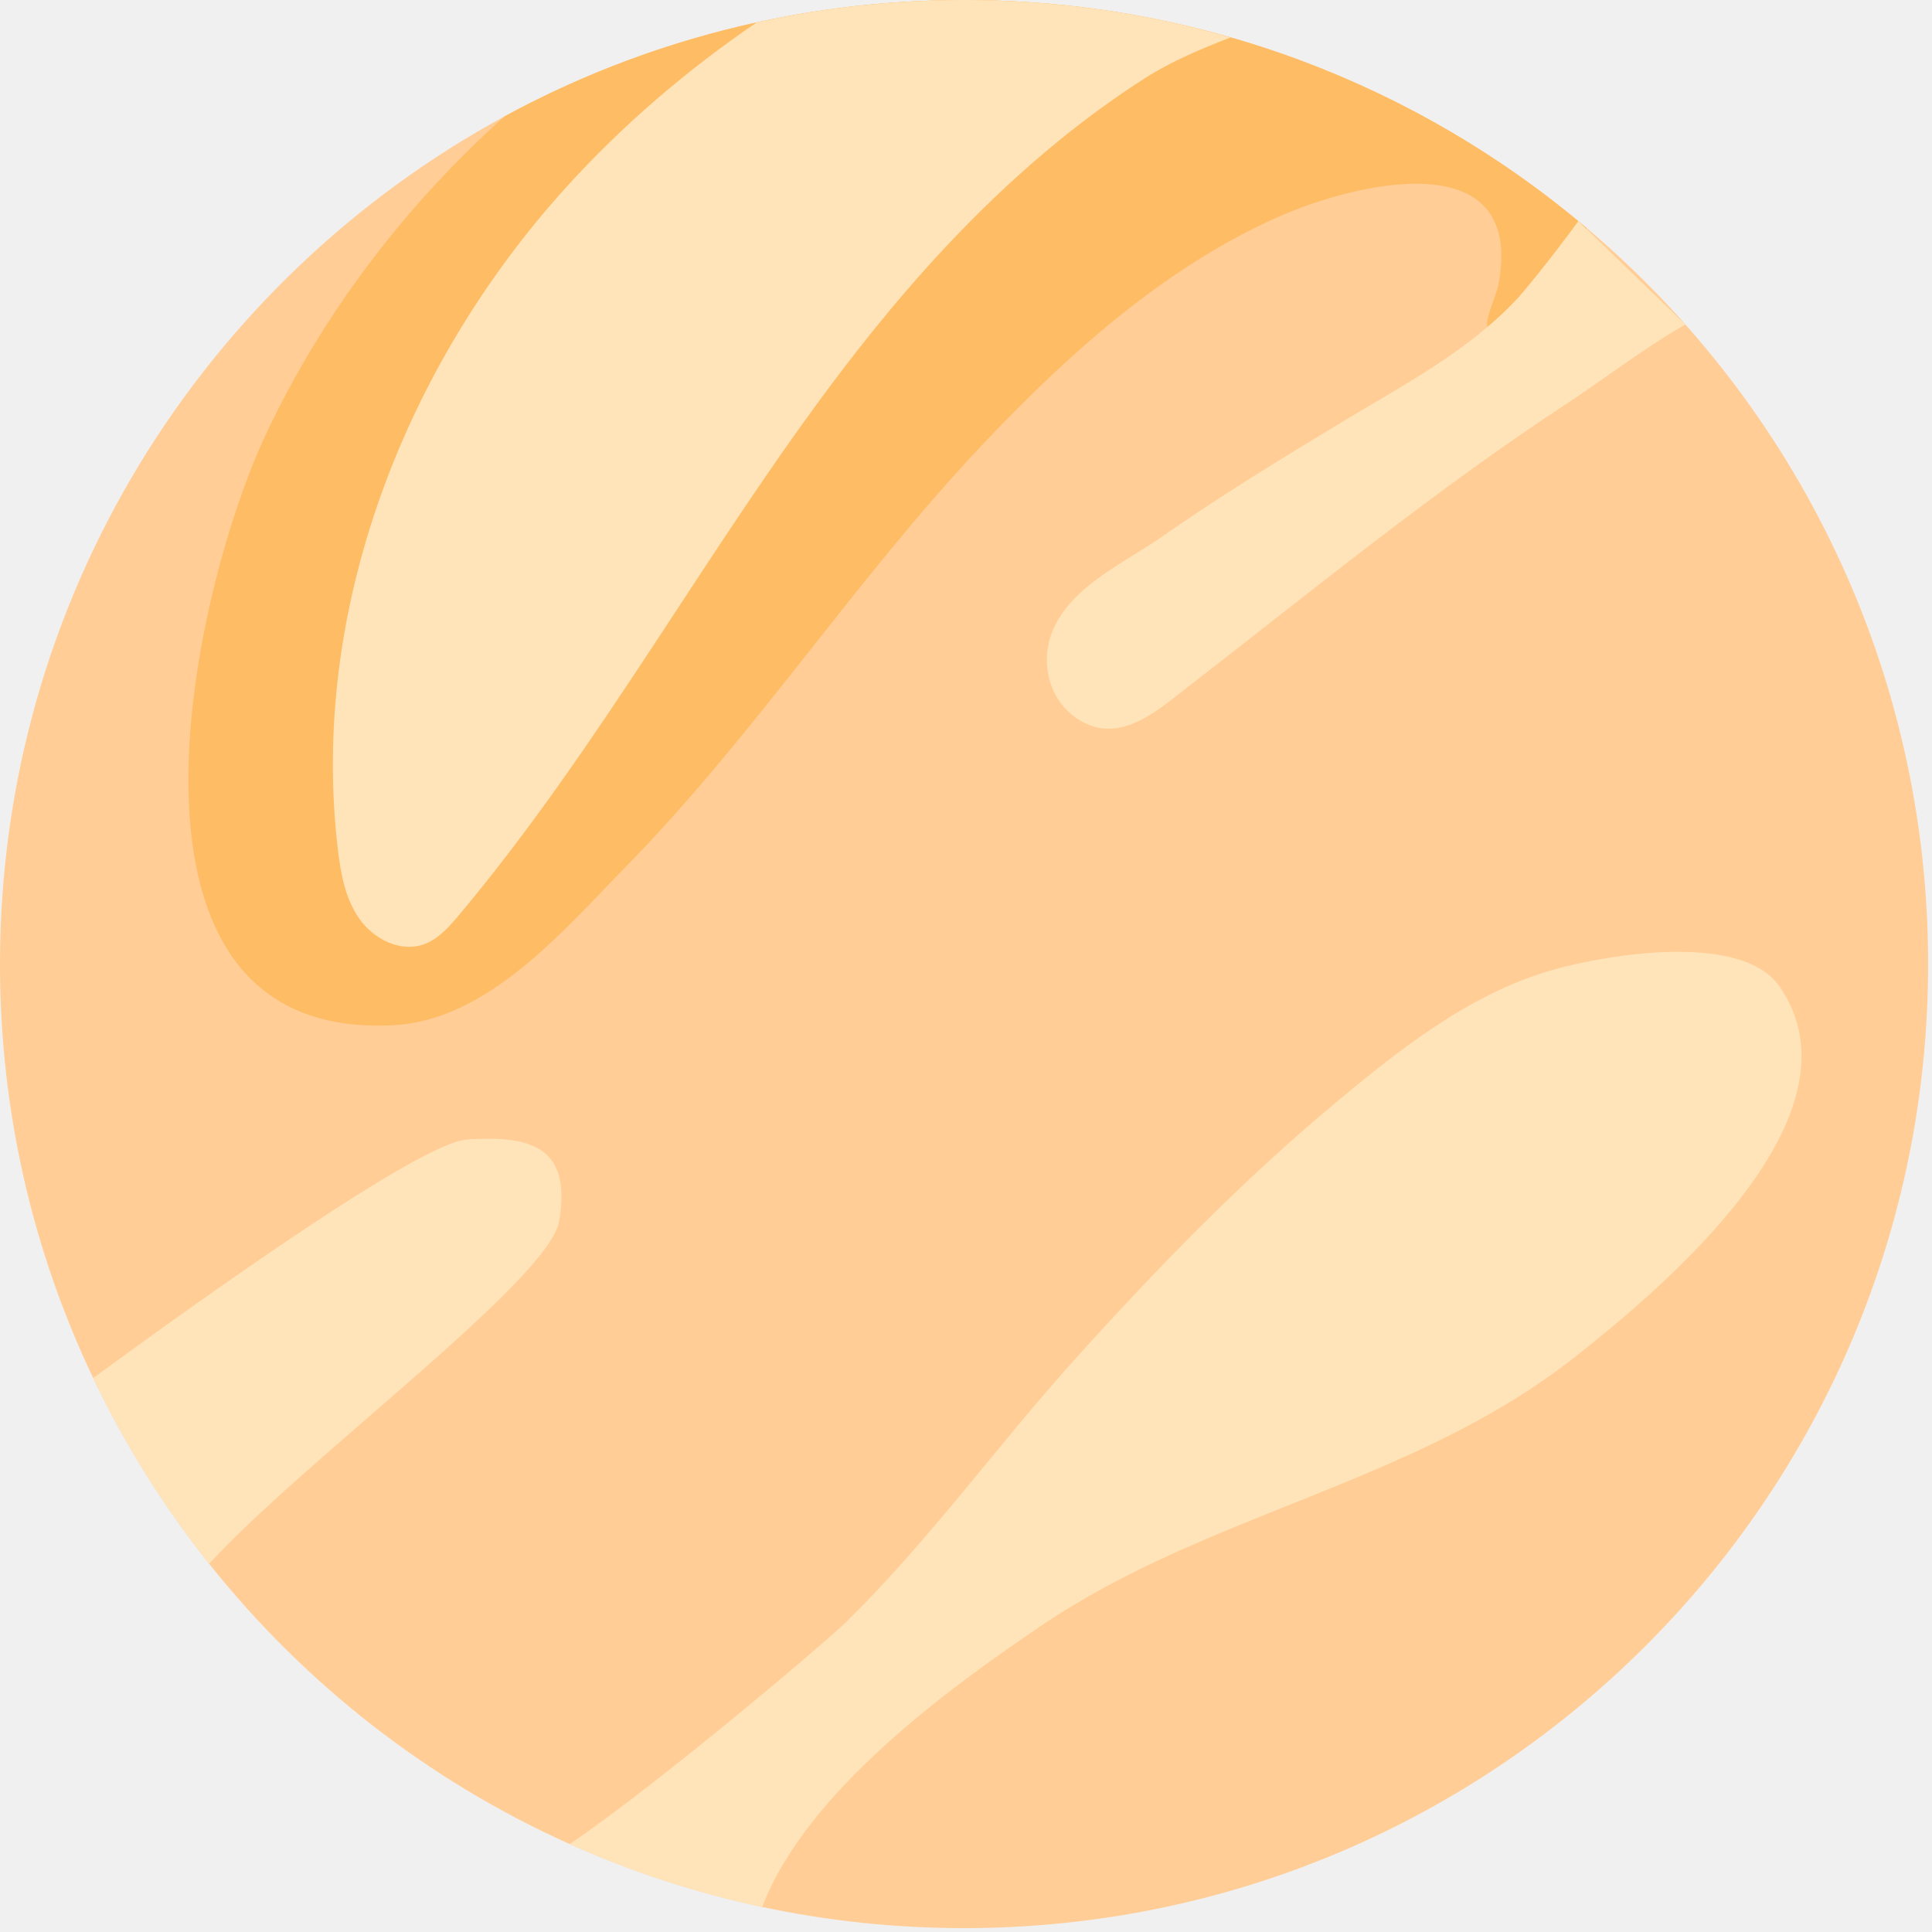
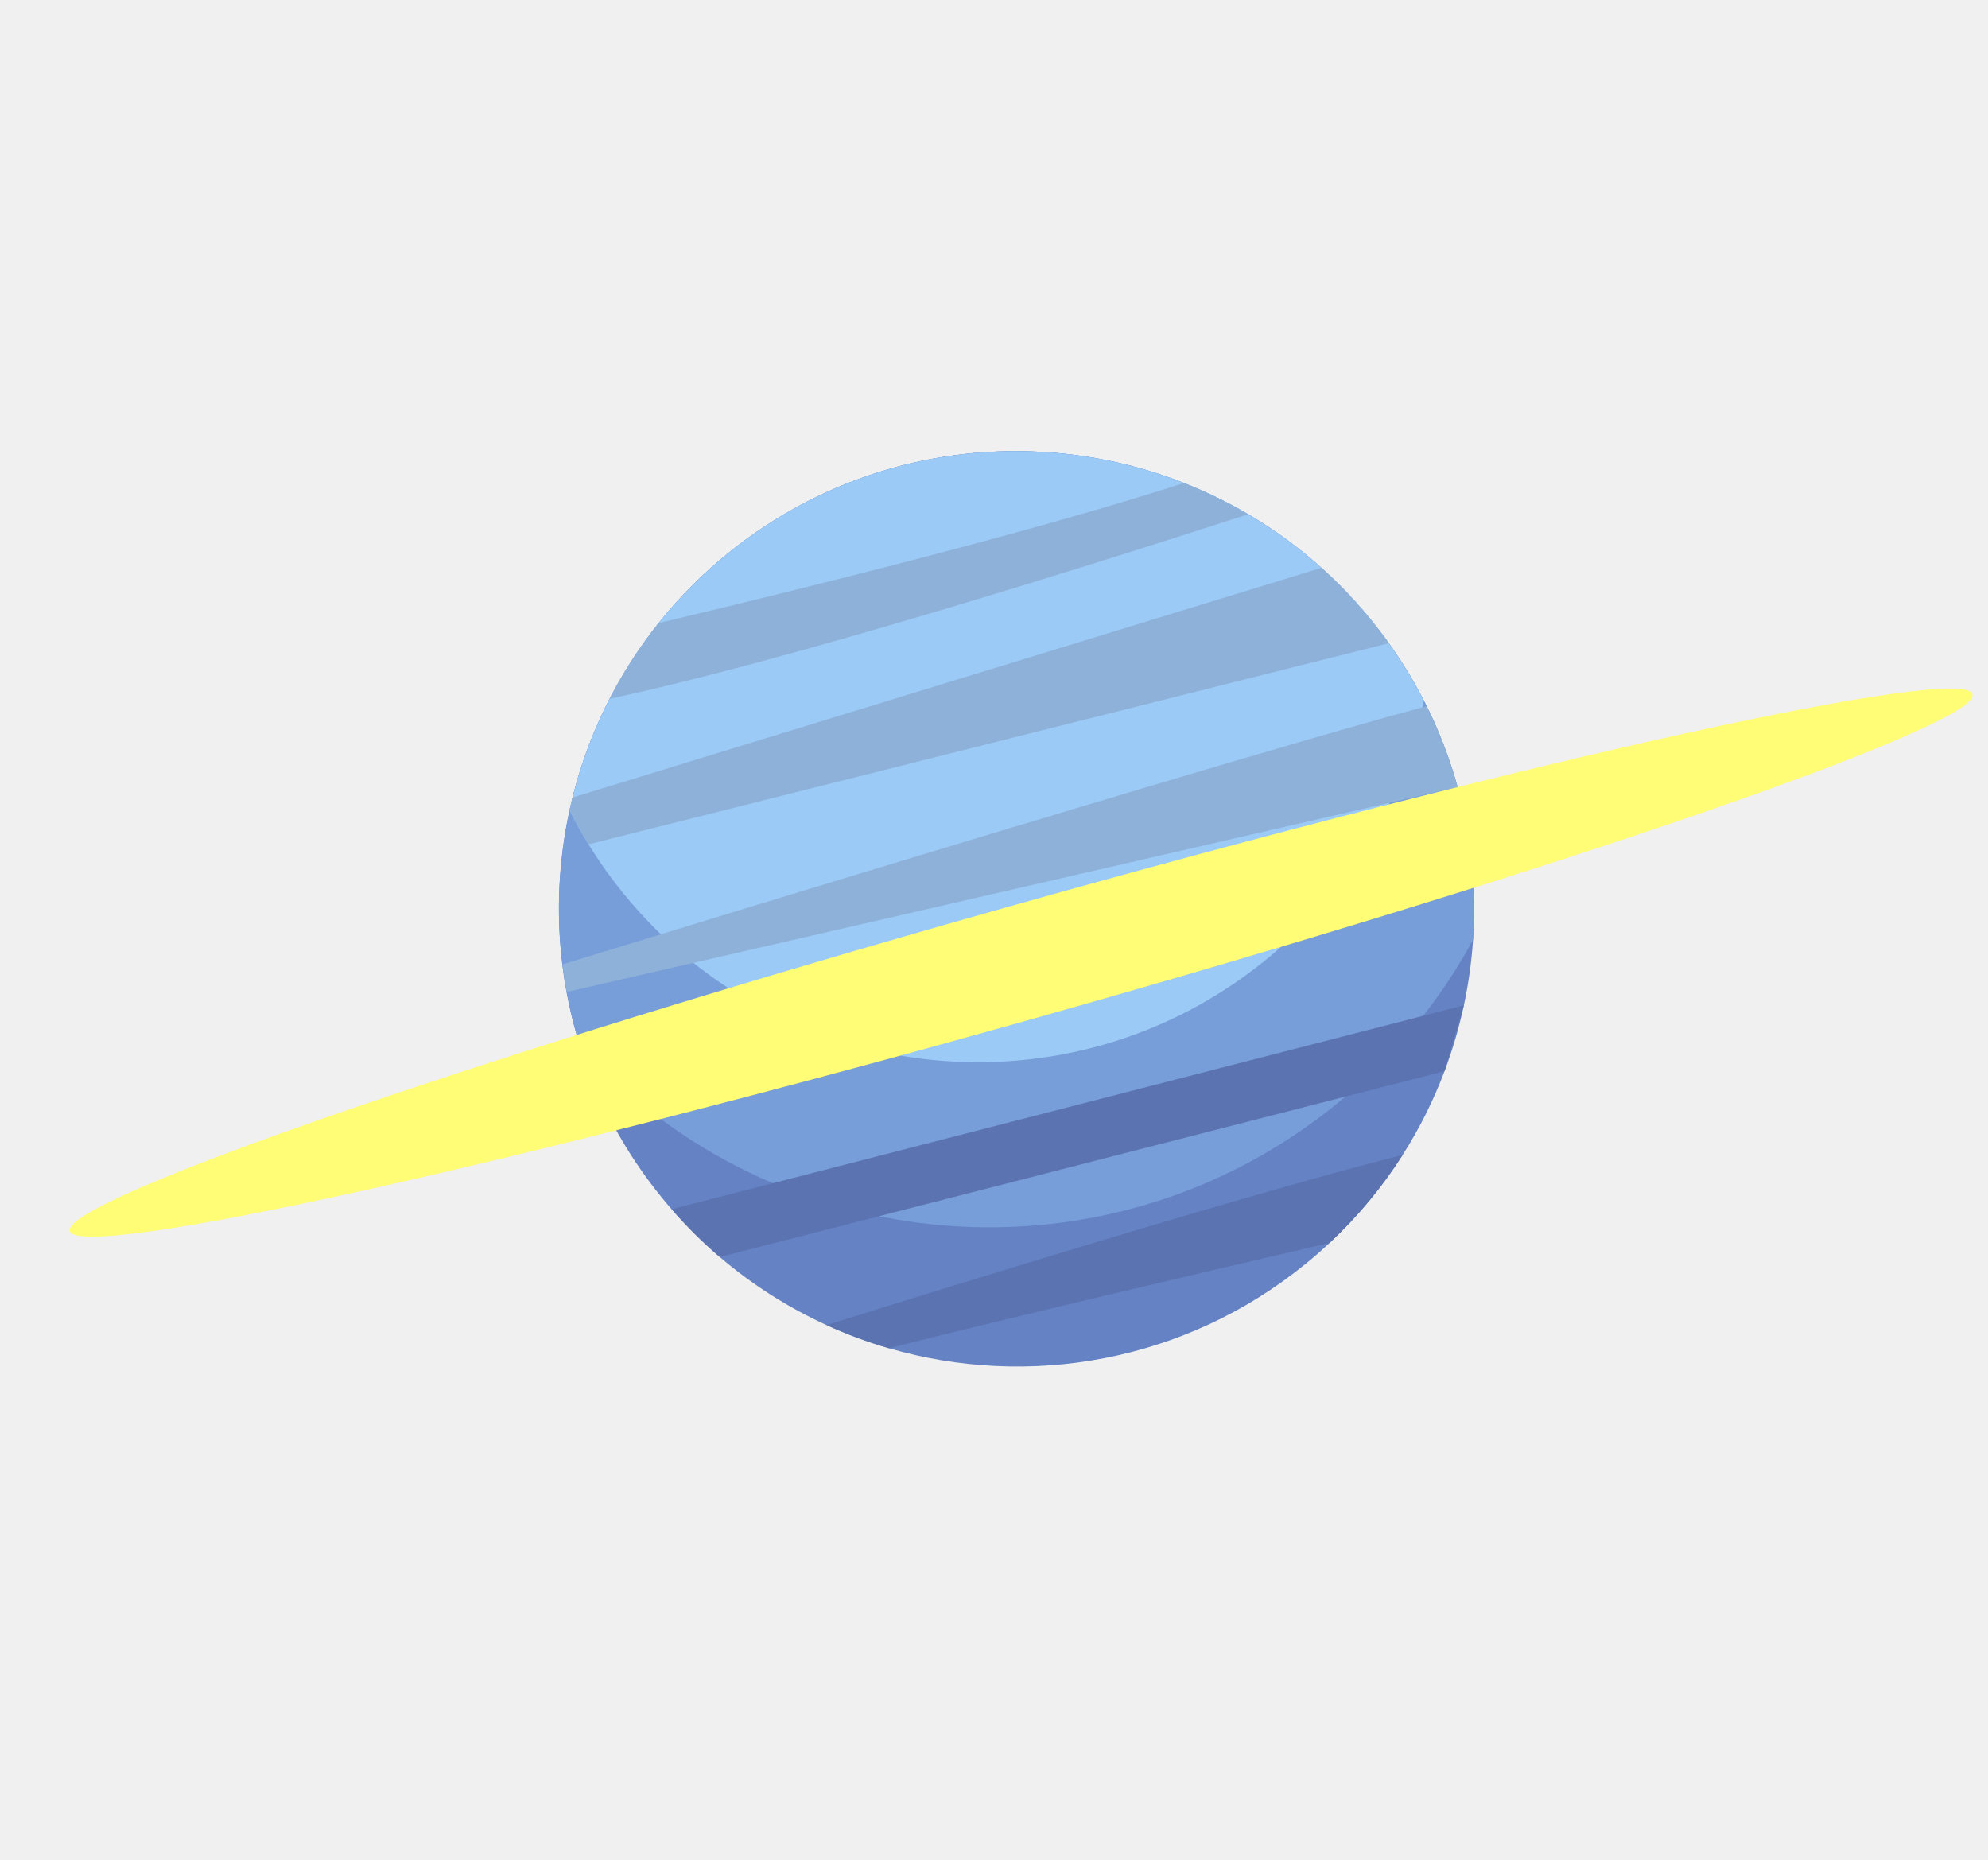
- <svg xmlns="http://www.w3.org/2000/svg" width="254" height="254" viewBox="0 0 254 254" fill="none">
-   <g clip-path="url(#clip0_983_9797)">
-     <path d="M253.49 126.75C253.49 196.75 196.74 253.49 126.74 253.49C117.64 253.49 108.77 252.53 100.21 250.71C91.4 248.83 82.93 246.04 74.9 242.44C56.28 234.09 40.05 221.37 27.5 205.59C25.7 203.33 23.98 201.01 22.34 198.63C18.53 193.11 15.15 187.27 12.25 181.17C10.73 177.99 9.35 174.74 8.1 171.42C2.86 157.53 0 142.47 0 126.75C0 78.61 26.83 36.74 66.36 15.28C76.63 9.71 87.75 5.51 99.48 2.95C108.26 1.02 117.38 0 126.74 0C138.9 0 150.66 1.71 161.79 4.92C179.23 9.92 195.12 18.57 208.6 29.98C236.06 53.23 253.49 87.96 253.49 126.75Z" fill="#FFCD95" />
-     <path d="M207.088 178.38C185.928 195.08 158.858 198.84 136.848 213.76C125.118 221.72 106.038 235.4 100.208 250.71C91.398 248.83 82.928 246.04 74.898 242.44C86.458 234.62 108.518 215.92 111.238 213.25C122.168 202.53 131.188 189.93 141.438 178.57C152.018 166.83 163.098 155.42 175.238 145.27C183.658 138.23 193.148 130.62 204.168 127.5C211.158 125.52 228.948 122.46 233.958 129.7C245.728 146.71 218.438 169.42 207.088 178.38Z" fill="#FFE4B9" />
-     <path d="M73.52 160.51C72.22 168.29 40.23 191.72 27.5 205.59C25.7 203.33 23.98 201.01 22.34 198.63C18.53 193.11 15.15 187.27 12.25 181.17C27.88 169.72 55.33 150.22 61.39 149.81C69.98 149.24 75.13 150.85 73.52 160.51Z" fill="#FFE4B9" />
-     <path d="M208.599 29.98C205.889 33.65 202.429 37.71 199.339 40.68C197.679 42.28 196.459 43.21 195.889 43.25H195.849C194.719 43.03 196.719 38.9 196.999 37.45C200.589 18.67 178.429 23.89 167.939 28.56C152.889 35.27 140.079 46.86 128.889 58.74C112.389 76.26 99.229 96.62 82.389 113.83C73.869 122.54 64.079 134.17 51.629 134.79C12.259 136.77 24.979 78.2 35.069 56.86C42.419 41.31 53.249 27 66.359 15.28C84.309 5.54 104.879 0 126.739 0C157.949 0 186.519 11.28 208.599 29.98Z" fill="#FEBC65" />
-     <path d="M207.511 29.07C203.881 34.03 200.261 38.44 199.381 39.37C192.871 46.26 184.581 50.57 176.561 55.41C168.551 60.24 160.551 65.12 152.881 70.48C148.021 73.89 141.071 76.91 138.511 82.65C136.541 87.07 137.921 92.52 142.311 94.9C147.381 97.65 152.031 93.53 155.841 90.57C172.401 77.75 188.691 64.39 206.211 52.91C210.551 50.07 215.951 45.89 221.571 42.66L207.511 29.07Z" fill="#FFE4B9" />
-     <path d="M161.79 4.92C157.9 6.43 154.02 8.05 150.51 10.29C134.82 20.33 121.76 34.13 110.55 48.88C92.92 72.09 79.03 98.05 60.28 120.38C58.99 121.91 57.59 123.49 55.7 124.16C52.63 125.23 49.14 123.47 47.26 120.81C45.38 118.16 44.79 114.83 44.41 111.6C40.7 80.18 53.21 48.02 74.47 24.58C81.92 16.37 90.35 9.17 99.48 2.95C108.26 1.02 117.38 0 126.74 0C138.9 0 150.66 1.71 161.79 4.92Z" fill="#FFE4B9" />
+ <svg xmlns="http://www.w3.org/2000/svg" width="341" height="319" viewBox="0 0 341 319" fill="none">
+   <g clip-path="url(#clip0_928_6575)">
+     <path d="M235.207 106.371C238.765 110.743 241.776 115.383 244.246 120.205C250.853 133.096 253.603 147.297 252.665 161.225C252.412 164.997 251.887 168.745 251.095 172.445C250.277 176.274 249.171 180.051 247.781 183.733C245.901 188.719 243.504 193.537 240.596 198.1C237.136 203.538 232.955 208.615 228.066 213.191C226.741 214.434 225.359 215.639 223.928 216.803C203.17 233.695 176.374 238.207 152.468 231.258C148.821 230.199 145.246 228.874 141.767 227.284C135.251 224.308 129.082 220.41 123.467 215.613C120.554 213.123 117.789 210.39 115.204 207.416C114.628 206.76 114.063 206.086 113.508 205.404C107.019 197.431 102.355 188.573 99.46 179.329C95.333 166.172 94.796 152.239 97.695 138.987C101.352 122.258 110.482 106.613 124.787 94.972C158.394 67.625 207.83 72.728 235.207 106.371Z" fill="#6482C4" />
+     <path d="M235.209 106.371C238.767 110.744 241.778 115.383 244.248 120.205C244.406 120.513 244.561 120.818 244.711 121.127C246.945 125.622 248.707 130.27 250.014 135.007C252.386 143.593 253.257 152.463 252.667 161.225C246.958 171.73 239.144 181.317 229.3 189.327C190.088 221.236 132.989 216.479 99.462 179.329C98.517 176.308 97.757 173.246 97.189 170.159C96.895 168.588 96.653 167.008 96.461 165.426C95.374 156.593 95.804 147.643 97.697 138.987C101.355 122.258 110.484 106.613 124.789 94.972C158.396 67.625 207.832 72.728 235.209 106.371Z" fill="#779ED9" />
+     <path d="M235.206 106.371C236.26 107.667 237.268 108.988 238.226 110.327C240.5 113.511 242.508 116.814 244.245 120.206C240.679 137.098 231.529 152.92 217.104 164.658C183.584 191.935 134.272 186.845 106.965 153.288C104.749 150.565 102.744 147.738 100.953 144.825C99.773 142.913 98.688 140.966 97.694 138.987C97.855 138.255 98.025 137.525 98.207 136.797C99.659 130.958 101.785 125.273 104.568 119.86C106.907 115.313 109.713 110.957 112.979 106.874C116.41 102.58 120.347 98.585 124.786 94.972C147.545 76.453 177.564 72.817 203.073 82.847C206.856 84.333 210.538 86.121 214.085 88.206C218.516 90.81 222.732 93.877 226.659 97.4C229.691 100.119 232.553 103.111 235.206 106.371Z" fill="#9ACAF5" />
+     <path d="M235.207 106.371C236.261 107.667 237.268 108.988 238.227 110.327L100.954 144.825C99.774 142.913 98.689 140.966 97.695 138.987C97.856 138.255 98.026 137.524 98.208 136.797L226.659 97.4C229.692 100.118 232.554 103.111 235.207 106.371Z" fill="#8EB1D9" />
+     <path d="M214.086 88.206C183.026 98.273 134.003 113.587 104.57 119.86C106.908 115.313 109.714 110.956 112.98 106.874C137.668 101.006 177.301 91.197 203.074 82.847C206.857 84.333 210.539 86.121 214.086 88.206Z" fill="#8EB1D9" />
+     <path d="M244.711 121.127C246.945 125.622 248.708 130.27 250.014 135.007L97.189 170.159L96.461 165.426C122.345 157.472 215.791 128.84 244.711 121.127Z" fill="#8EB1D9" />
+     <path d="M251.097 172.444L115.207 207.416C117.791 210.39 120.557 213.123 123.47 215.613L247.783 183.733L251.097 172.444Z" fill="#5B74B1" />
+     <path d="M240.598 198.1C237.138 203.538 232.958 208.615 228.068 213.19C207.236 218.036 172.812 226.11 152.471 231.258C148.824 230.199 145.248 228.874 141.77 227.284C165.62 219.822 215.81 204.315 240.598 198.1Z" fill="#5B74B1" />
+     <path d="M338.337 119.083C336.86 113.864 262.606 130.243 172.485 155.667C82.365 181.091 10.505 205.933 11.982 211.153C13.459 216.372 87.713 199.994 177.834 174.569C267.954 149.145 339.814 124.303 338.337 119.083Z" fill="#FFFC75" />
  </g>
  <defs>
-     <clipPath id="clip0_983_9797">
-       <rect width="253.49" height="253.49" fill="white" />
+     <clipPath id="clip0_928_6575">
+       <rect width="311.352" height="157.072" fill="white" transform="translate(0 196.519) rotate(-39.1371)" />
    </clipPath>
  </defs>
</svg>
